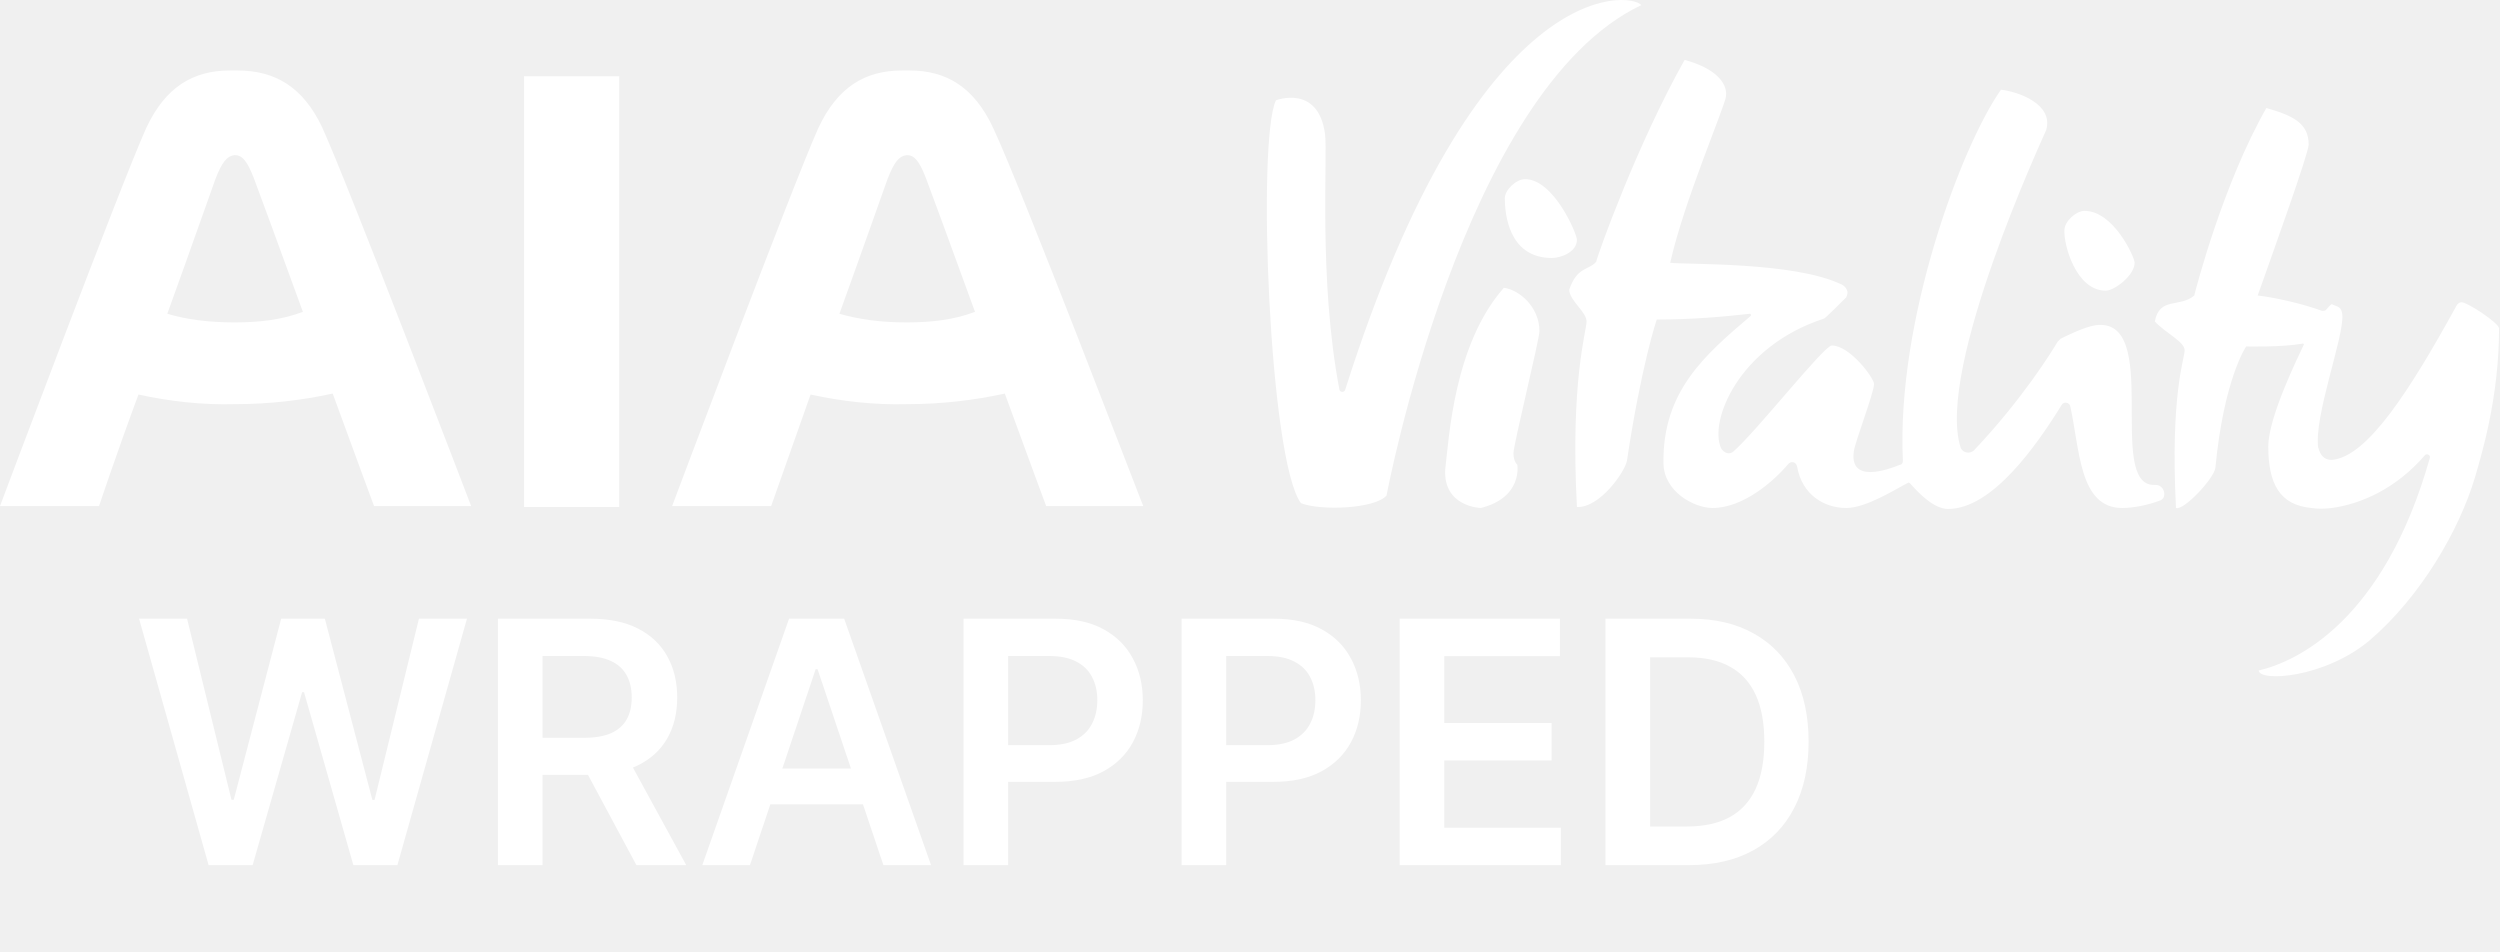
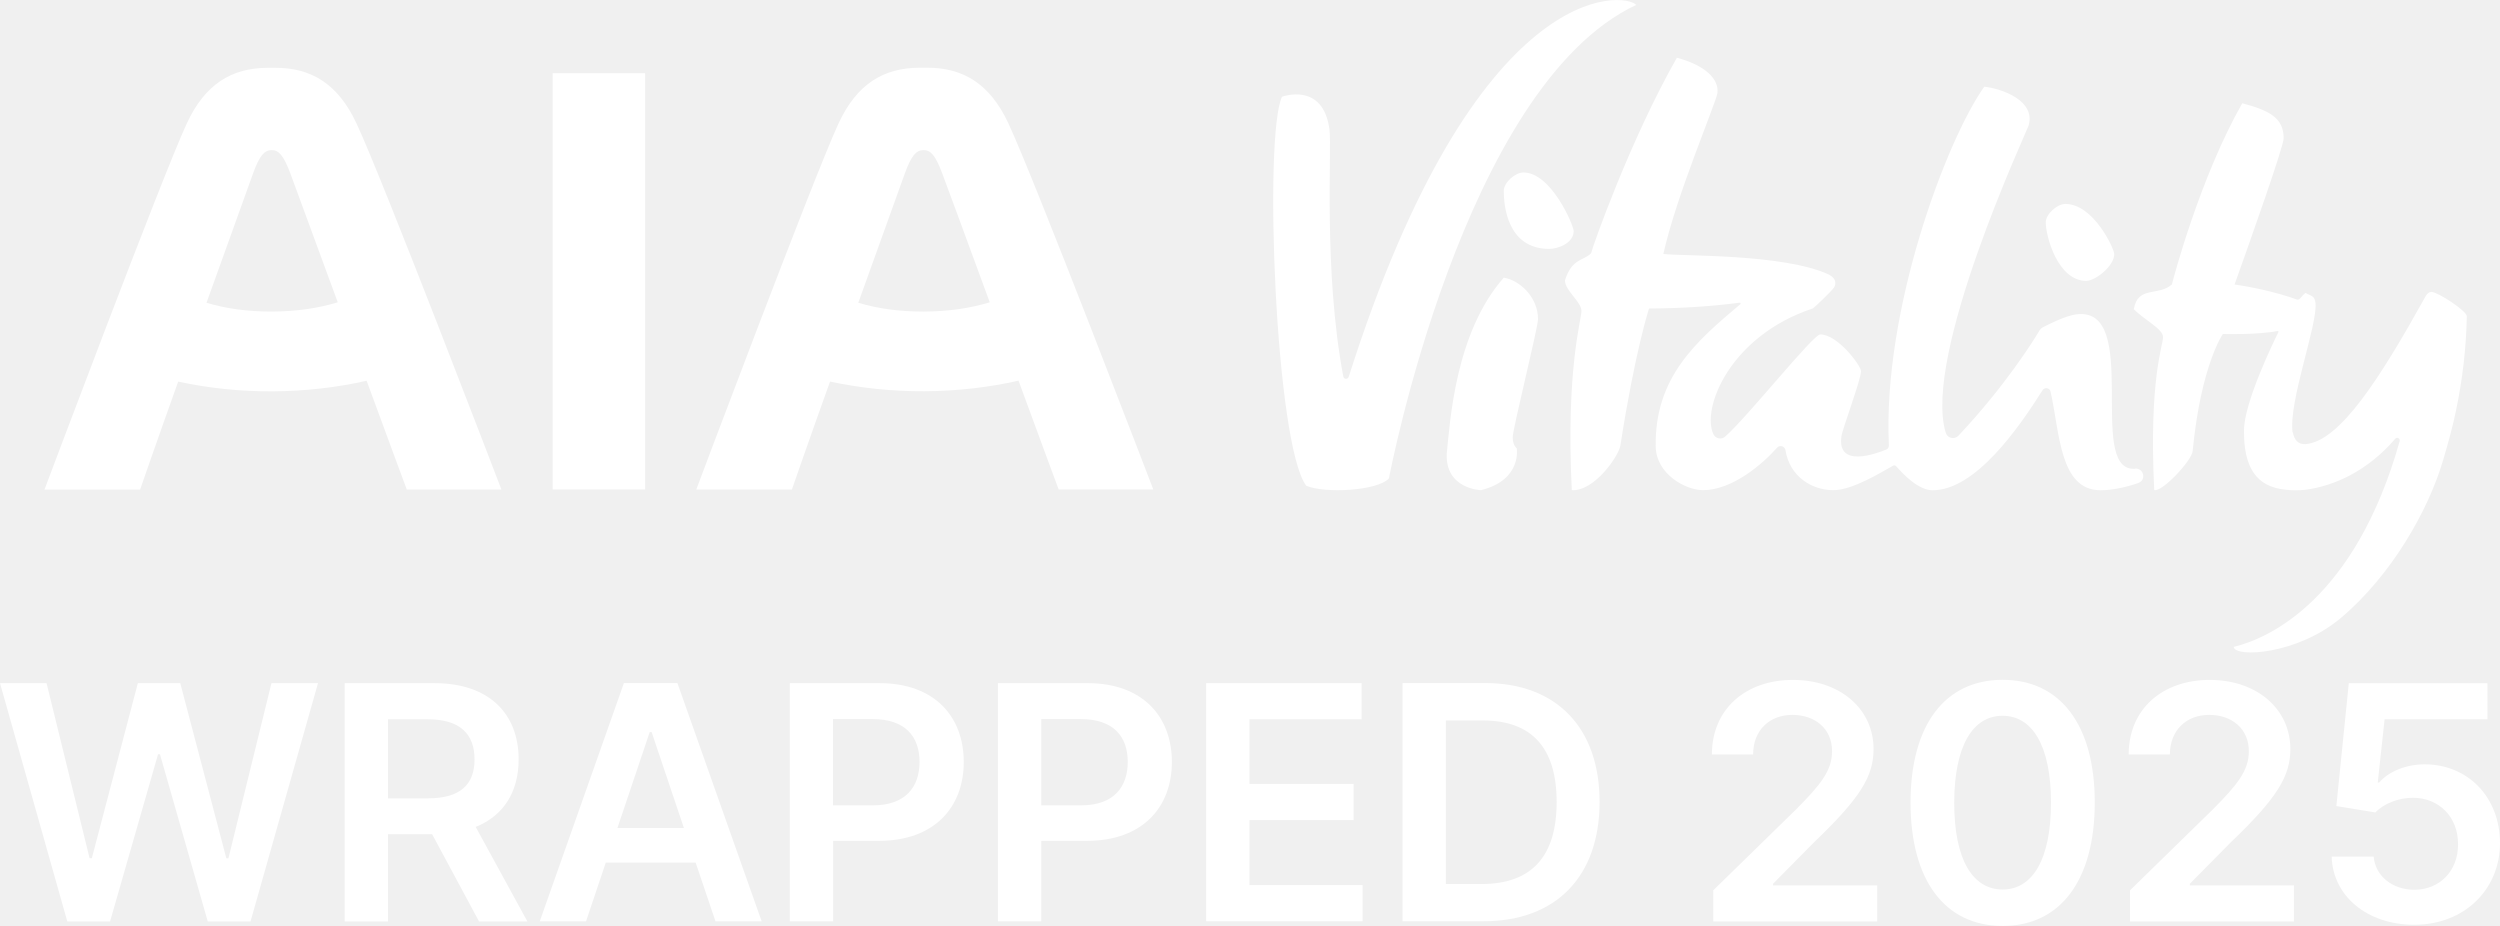
- <svg xmlns="http://www.w3.org/2000/svg" width="260" height="99" viewBox="0 0 260 99" fill="none">
-   <path d="M54.5 52.731H64.4V7.931H54.5V52.731ZM24.7 7.331C24.7 7.331 24.5 7.331 24.3 7.331C24.1 7.331 23.9 7.331 23.9 7.331C20.1 7.331 17.2 9.031 15.2 13.331C12.5 19.331 0 52.631 0 52.631H10.3C10.3 52.631 12.1 47.231 14.4 41.031C17.6 41.731 21 42.131 24.5 42.031C28 42.031 31.4 41.631 34.6 40.931C36.9 47.231 38.9 52.631 38.9 52.631H49C49 52.631 36.2 19.131 33.5 13.231C31.5 9.031 28.6 7.331 24.7 7.331ZM24.4 33.531C21.7 33.531 19.4 33.231 17.4 32.631C19.9 25.731 22.1 19.431 22.4 18.631C23.1 16.831 23.6 16.231 24.4 16.131C25.2 16.131 25.7 16.731 26.4 18.531C26.7 19.331 29 25.531 31.5 32.431C29.4 33.231 27.1 33.531 24.4 33.531ZM103.3 13.331C101.3 9.031 98.4 7.331 94.6 7.331C94.6 7.331 94.4 7.331 94.2 7.331C94 7.331 93.8 7.331 93.8 7.331C90 7.331 87.1 9.031 85.1 13.331C82.4 19.331 69.9 52.631 69.9 52.631H80.2C80.2 52.631 82.1 47.231 84.3 41.031C87.5 41.731 90.9 42.131 94.4 42.031C97.9 42.031 101.3 41.631 104.5 40.931C106.8 47.231 108.8 52.631 108.8 52.631H118.9C118.9 52.731 106.1 19.231 103.3 13.331ZM94.3 33.531C91.6 33.531 89.4 33.231 87.3 32.631C89.8 25.731 92 19.431 92.3 18.631C93 16.831 93.5 16.231 94.3 16.131C95.1 16.131 95.6 16.731 96.3 18.531C96.6 19.331 98.9 25.531 101.4 32.431C99.3 33.231 97 33.531 94.3 33.531Z" fill="#FFFFFF" />
-   <path d="M160.101 34.431C160.101 35.331 157.401 46.231 157.401 47.131C157.401 48.031 157.801 48.331 157.801 48.331C157.801 48.331 158.401 51.731 154.001 52.831C154.001 52.831 150.101 52.731 150.301 48.831C150.701 45.531 151.201 35.831 156.401 29.931C158.001 30.131 160.101 31.931 160.101 34.431ZM219.001 30.231C219.901 30.231 222.001 28.631 222.001 27.331C222.001 26.731 219.801 21.931 216.801 21.931C215.901 21.931 214.701 23.031 214.701 23.931C214.601 25.431 215.901 30.231 219.001 30.231ZM161.401 26.831C162.301 26.831 164.001 26.231 164.001 24.931C164.001 24.331 161.601 18.631 158.601 18.631C157.701 18.631 156.501 19.731 156.501 20.631C156.501 22.031 156.801 26.831 161.401 26.831ZM170.701 0.531C169.501 -0.869 153.601 -2.669 139.901 40.531C139.801 40.831 139.401 40.831 139.301 40.531C137.101 29.031 138.101 16.031 137.801 13.931C137.101 8.731 132.701 10.431 132.701 10.431C130.701 14.531 132.001 47.931 135.301 52.331C137.301 53.131 143.001 52.931 144.201 51.531C144.201 51.531 152.101 9.331 170.701 0.531ZM256.001 31.431C255.601 31.431 255.401 31.931 255.401 31.931C250.601 40.631 246.201 47.531 242.501 47.831C241.701 47.831 241.301 47.331 241.101 46.531V46.631C240.601 43.331 243.801 35.031 243.601 32.731C243.501 31.831 243.101 31.931 242.501 31.631C242.301 31.731 242.101 32.031 241.901 32.231C241.801 32.331 241.701 32.331 241.501 32.331C239.301 31.531 236.501 30.931 234.801 30.731C236.501 25.931 240.101 15.931 240.101 15.031C240.101 12.831 238.501 12.031 235.701 11.231C231.201 19.131 228.401 29.931 228.201 30.731C226.701 32.031 224.601 30.831 224.101 33.431C225.201 34.631 227.201 35.531 227.201 36.431C227.201 37.331 225.701 40.931 226.301 52.831C227.101 53.131 230.301 49.731 230.401 48.631C231.301 39.331 233.601 36.031 233.601 36.031C233.601 36.031 237.301 36.131 239.501 35.731C239.601 35.731 239.601 35.831 239.601 35.831C239.101 36.931 235.901 43.331 235.901 46.431C235.901 50.331 237.101 52.531 240.401 52.831C241.001 52.931 241.701 52.931 242.501 52.831C245.501 52.431 249.201 50.831 252.201 47.331C252.401 47.131 252.801 47.331 252.701 47.631C247.901 64.631 238.801 68.831 234.901 69.731C235.001 70.931 241.701 70.531 246.401 66.631C251.801 62.031 255.801 55.031 257.401 49.631C257.901 47.931 258.401 46.131 258.801 44.231C259.501 40.931 259.901 37.531 259.901 34.131C259.801 33.531 256.601 31.431 256.001 31.431ZM224.201 50.431C224.101 50.431 224.101 50.431 224.001 50.431C219.001 50.431 224.901 32.831 217.901 33.831C216.701 34.031 214.901 34.931 214.301 35.231C214.201 35.331 214.101 35.431 214.001 35.531C213.401 36.531 210.401 41.431 205.301 46.831C204.901 47.231 204.101 47.131 203.901 46.531C201.301 38.331 212.601 14.031 212.801 13.531C213.601 10.831 209.901 9.531 208.101 9.331C204.001 15.131 197.201 33.331 197.901 47.931C197.901 48.131 197.801 48.331 197.601 48.331C196.401 48.831 192.301 50.331 192.801 46.931C192.901 46.031 194.901 40.831 194.901 39.931C194.901 39.331 192.401 35.931 190.501 35.931C189.701 35.931 182.701 44.831 180.301 46.931C179.901 47.331 179.301 47.131 179.001 46.631C177.701 43.831 180.801 36.031 189.701 33.131C189.801 33.131 191.601 31.331 192.001 30.931C192.101 30.731 192.201 30.431 192.101 30.231C192.001 29.831 191.501 29.531 191.401 29.531C186.501 27.231 175.501 27.531 173.701 27.331C175.101 21.031 179.401 11.031 179.501 10.031C179.701 8.531 178.201 7.031 175.201 6.231C170.301 14.931 166.201 26.331 166.001 27.231C165.201 28.131 164.001 27.731 163.201 30.131C163.201 31.231 165.001 32.431 165.001 33.431C165.001 34.431 163.301 39.631 164.001 52.731C166.401 52.831 169.001 49.031 169.201 47.931C170.701 37.931 172.301 33.231 172.301 33.231C176.101 33.231 179.301 32.931 182.001 32.631C182.101 32.631 182.101 32.731 182.101 32.831C177.401 36.831 172.901 40.631 173.001 48.131C173.001 51.131 176.201 52.831 178.101 52.831C181.301 52.831 184.501 50.031 186.001 48.231C186.301 47.931 186.801 48.031 186.901 48.531C187.401 51.431 189.701 52.831 192.001 52.831C194.101 52.831 197.201 50.831 198.401 50.231C198.501 50.131 198.601 50.231 198.701 50.331C199.501 51.231 201.101 52.931 202.601 52.931C207.201 52.931 211.801 46.331 214.401 42.131C214.601 41.731 215.201 41.831 215.301 42.231C216.301 46.631 216.201 52.831 220.701 52.831C221.901 52.831 223.401 52.531 224.701 52.031C225.401 51.731 225.101 50.431 224.201 50.431Z" fill="#FFFFFF" />
-   <path d="M21.695 89.973L14.462 64.344H19.455L24.073 83.178H24.311L29.241 64.344H33.784L38.727 83.19H38.953L43.57 64.344H48.564L41.33 89.973H36.75L31.619 71.99H31.419L26.275 89.973H21.695ZM51.783 89.973V64.344H61.394C63.363 64.344 65.015 64.686 66.35 65.37C67.693 66.054 68.707 67.013 69.391 68.248C70.083 69.475 70.43 70.905 70.43 72.541C70.43 74.184 70.079 75.611 69.378 76.821C68.686 78.022 67.664 78.952 66.312 79.611C64.961 80.262 63.3 80.587 61.331 80.587H54.486V76.733H60.706C61.857 76.733 62.8 76.575 63.534 76.257C64.268 75.932 64.811 75.461 65.161 74.843C65.52 74.218 65.699 73.45 65.699 72.541C65.699 71.631 65.52 70.855 65.161 70.213C64.802 69.562 64.256 69.07 63.522 68.736C62.787 68.394 61.84 68.223 60.681 68.223H56.426V89.973H51.783ZM65.023 78.36L71.368 89.973H66.187L59.955 78.36H65.023ZM77.995 89.973H73.039L82.062 64.344H87.793L96.829 89.973H91.873L85.028 69.6H84.827L77.995 89.973ZM78.157 79.924H91.673V83.653H78.157V79.924ZM100.205 89.973V64.344H109.816C111.785 64.344 113.436 64.711 114.771 65.445C116.115 66.179 117.128 67.189 117.812 68.473C118.505 69.75 118.851 71.202 118.851 72.829C118.851 74.472 118.505 75.932 117.812 77.209C117.12 78.485 116.098 79.49 114.746 80.225C113.395 80.95 111.73 81.313 109.753 81.313H103.383V77.496H109.127C110.279 77.496 111.221 77.296 111.956 76.896C112.69 76.495 113.232 75.945 113.582 75.244C113.941 74.543 114.121 73.738 114.121 72.829C114.121 71.919 113.941 71.118 113.582 70.426C113.232 69.733 112.686 69.195 111.943 68.811C111.209 68.419 110.262 68.223 109.102 68.223H104.847V89.973H100.205ZM122.884 89.973V64.344H132.495C134.464 64.344 136.116 64.711 137.451 65.445C138.794 66.179 139.808 67.189 140.492 68.473C141.184 69.75 141.53 71.202 141.53 72.829C141.53 74.472 141.184 75.932 140.492 77.209C139.799 78.485 138.777 79.49 137.426 80.225C136.074 80.95 134.41 81.313 132.432 81.313H126.062V77.496H131.807C132.958 77.496 133.901 77.296 134.635 76.896C135.369 76.495 135.911 75.945 136.262 75.244C136.621 74.543 136.8 73.738 136.8 72.829C136.8 71.919 136.621 71.118 136.262 70.426C135.911 69.733 135.365 69.195 134.622 68.811C133.888 68.419 132.941 68.223 131.782 68.223H127.527V89.973H122.884ZM145.563 89.973V64.344H162.232V68.236H150.206V75.194H161.369V79.086H150.206V86.081H162.333V89.973H145.563ZM175.654 89.973H166.969V64.344H175.829C178.374 64.344 180.56 64.857 182.387 65.883C184.222 66.901 185.632 68.365 186.617 70.275C187.601 72.186 188.094 74.472 188.094 77.133C188.094 79.803 187.597 82.097 186.604 84.016C185.62 85.935 184.197 87.408 182.337 88.434C180.485 89.46 178.257 89.973 175.654 89.973ZM171.612 85.956H175.429C177.214 85.956 178.703 85.631 179.897 84.98C181.09 84.321 181.986 83.341 182.587 82.039C183.188 80.729 183.488 79.094 183.488 77.133C183.488 75.173 183.188 73.546 182.587 72.253C181.986 70.951 181.098 69.979 179.922 69.337C178.754 68.686 177.302 68.361 175.567 68.361H171.612V85.956Z" fill="#FFFFFF" />
+ <svg xmlns="http://www.w3.org/2000/svg" width="108" height="40" viewBox="0 0 108 40" fill="none">
+   <g clip-path="url(#clip0_572_765)">
+     <path d="M23.875 21.144H27.869V3.162H23.875V21.148V21.144ZM11.89 2.929C11.89 2.929 11.813 2.929 11.723 2.929C11.633 2.929 11.563 2.929 11.555 2.929C11.559 2.929 11.563 2.929 11.563 2.929C10.012 2.937 8.855 3.624 8.06 5.353C6.957 7.746 1.921 21.152 1.921 21.152H6.052C6.052 21.152 6.797 19 7.697 16.486C8.979 16.762 10.347 16.914 11.774 16.906C13.196 16.898 14.56 16.739 15.838 16.448C16.758 18.957 17.573 21.148 17.573 21.148H21.661C21.661 21.148 16.52 7.707 15.398 5.326C14.595 3.609 13.43 2.925 11.887 2.929M11.75 13.46C10.655 13.46 9.755 13.328 8.921 13.08C9.922 10.298 10.827 7.781 10.94 7.47C11.212 6.732 11.415 6.487 11.735 6.484C12.054 6.484 12.249 6.728 12.534 7.466C12.65 7.773 13.574 10.283 14.591 13.06C13.749 13.313 12.845 13.453 11.746 13.46M43.559 5.322C42.757 3.605 41.591 2.921 40.048 2.925C40.036 2.921 39.97 2.925 39.88 2.925C39.791 2.925 39.721 2.925 39.713 2.925C39.717 2.925 39.721 2.925 39.721 2.925C38.173 2.933 37.012 3.621 36.217 5.349C35.114 7.742 30.079 21.148 30.079 21.148H34.21C34.21 21.148 34.954 18.996 35.858 16.483C37.141 16.758 38.509 16.91 39.935 16.902C41.357 16.894 42.721 16.735 44 16.444C44.919 18.953 45.734 21.144 45.734 21.144H49.822C49.822 21.144 44.678 7.703 43.559 5.322ZM39.908 13.46C38.813 13.46 37.912 13.328 37.078 13.08C38.08 10.298 38.984 7.781 39.097 7.47C39.37 6.732 39.572 6.487 39.896 6.484C40.216 6.484 40.414 6.728 40.695 7.466C40.816 7.773 41.736 10.283 42.757 13.06C41.915 13.313 41.011 13.453 39.912 13.46" fill="white" />
+     <path d="M66.44 13.802C66.44 14.163 65.349 18.526 65.349 18.887C65.349 19.248 65.524 19.365 65.524 19.365C65.524 19.365 65.762 20.736 63.977 21.175C63.977 21.175 62.426 21.132 62.5 19.586C62.64 18.273 62.851 14.385 64.963 11.996C65.598 12.089 66.444 12.792 66.444 13.802M90.139 12.132C90.509 12.132 91.335 11.502 91.335 10.978C91.335 10.741 90.439 8.81 89.223 8.81C88.872 8.81 88.377 9.245 88.377 9.607C88.377 10.201 88.888 12.136 90.139 12.136M66.931 10.753C67.301 10.753 67.983 10.504 67.983 9.98C67.983 9.747 67.021 7.451 65.809 7.451C65.458 7.451 64.963 7.882 64.963 8.247C64.963 8.841 65.095 10.753 66.931 10.753ZM70.688 0.214C70.189 -0.346 63.782 -1.068 58.264 16.28C58.225 16.401 58.053 16.389 58.03 16.265C57.165 11.658 57.543 6.437 57.434 5.602C57.161 3.512 55.383 4.18 55.383 4.18C54.585 5.839 55.095 19.241 56.432 20.985C57.231 21.327 59.515 21.206 60.002 20.666C60.002 20.666 63.201 3.722 70.688 0.21M105.038 12.61C104.874 12.61 104.777 12.815 104.777 12.815C102.84 16.3 101.086 19.074 99.598 19.186C99.278 19.206 99.11 19.004 99.048 18.666L99.04 18.693C98.857 17.353 100.12 14.043 100.03 13.103C99.999 12.753 99.82 12.792 99.598 12.652C99.524 12.711 99.446 12.792 99.36 12.897C99.325 12.94 99.266 12.955 99.216 12.936C98.319 12.61 97.205 12.384 96.534 12.291C97.22 10.368 98.654 6.332 98.654 5.971C98.654 5.069 97.992 4.763 96.866 4.46C95.057 7.637 93.904 11.965 93.826 12.287C93.241 12.812 92.356 12.33 92.181 13.355C92.622 13.818 93.444 14.202 93.444 14.563C93.444 14.925 92.828 16.378 93.062 21.167C93.382 21.288 94.683 19.905 94.722 19.489C95.085 15.764 96.028 14.428 96.028 14.428C96.028 14.428 97.505 14.474 98.393 14.299C98.421 14.296 98.44 14.323 98.428 14.346C98.218 14.769 96.948 17.376 96.94 18.588C96.928 20.154 97.442 21.035 98.748 21.156C99.009 21.187 99.286 21.191 99.582 21.16C100.81 21 102.263 20.367 103.475 18.953C103.553 18.864 103.697 18.942 103.666 19.058C101.749 25.868 98.05 27.573 96.495 27.946C96.55 28.42 99.239 28.284 101.121 26.699C103.3 24.866 104.906 22.061 105.549 19.858C105.755 19.159 105.954 18.444 106.106 17.706C106.379 16.389 106.542 15.026 106.566 13.662C106.57 13.433 105.307 12.61 105.038 12.61ZM92.232 20.251C92.209 20.251 92.185 20.251 92.162 20.251C90.155 20.251 92.512 13.2 89.687 13.581C89.212 13.647 88.479 14.02 88.237 14.148C88.186 14.175 88.144 14.218 88.112 14.268C87.871 14.672 86.659 16.638 84.605 18.821C84.437 19 84.133 18.938 84.059 18.701C83.031 15.391 87.563 5.656 87.629 5.442C87.972 4.347 86.468 3.826 85.72 3.745C84.079 6.056 81.323 13.402 81.6 19.244C81.6 19.322 81.561 19.388 81.491 19.419C81.027 19.61 79.352 20.22 79.55 18.852C79.601 18.495 80.396 16.397 80.396 16.036C80.396 15.803 79.394 14.447 78.634 14.447C78.326 14.447 75.478 18.032 74.523 18.864C74.359 19.008 74.106 18.949 74.016 18.751C73.498 17.621 74.749 14.505 78.315 13.324C78.35 13.313 79.094 12.613 79.231 12.419C79.285 12.338 79.301 12.237 79.274 12.139C79.231 11.976 79.016 11.864 79.005 11.86C77.025 10.947 72.609 11.075 71.857 10.97C72.414 8.449 74.145 4.413 74.192 4.021C74.266 3.415 73.669 2.824 72.442 2.494C70.458 5.975 68.821 10.582 68.735 10.939C68.404 11.281 67.913 11.145 67.605 12.112C67.605 12.551 68.318 13.037 68.318 13.433C68.318 13.829 67.644 15.935 67.901 21.175C68.88 21.233 69.936 19.691 70.002 19.241C70.626 15.208 71.237 13.328 71.237 13.328C72.773 13.32 74.075 13.219 75.15 13.076C75.189 13.072 75.209 13.118 75.181 13.142C73.287 14.738 71.483 16.288 71.526 19.279C71.541 20.488 72.828 21.175 73.568 21.175C74.842 21.175 76.148 20.041 76.768 19.342C76.885 19.209 77.103 19.272 77.13 19.443C77.317 20.593 78.276 21.175 79.2 21.175C80.049 21.175 81.308 20.375 81.787 20.115C81.83 20.091 81.881 20.103 81.912 20.138C82.231 20.499 82.875 21.179 83.49 21.179C85.33 21.179 87.197 18.51 88.237 16.859C88.327 16.716 88.549 16.751 88.584 16.918C88.985 18.681 88.966 21.179 90.747 21.179C91.23 21.179 91.838 21.055 92.368 20.868C92.739 20.74 92.61 20.208 92.224 20.243" fill="white" />
+     <path d="M0 29.512H2.011L3.87 37.075H3.967L5.955 29.512H7.787L9.778 37.079H9.868L11.727 29.512H13.738L10.823 39.806H8.975L6.91 32.584H6.828L4.755 39.806H2.907L0 29.512Z" fill="white" />
+     <path d="M14.891 29.512H18.765C21.135 29.512 22.405 30.84 22.405 32.802C22.405 34.2 21.766 35.233 20.55 35.723L22.783 39.806H20.694L18.668 36.038H16.762V39.806H14.891V29.512ZM18.488 34.488C19.876 34.488 20.5 33.901 20.5 32.806C20.5 31.71 19.876 31.073 18.477 31.073H16.762V34.492H18.485L18.488 34.488Z" fill="white" />
+     <path d="M23.317 39.802L26.953 29.508H29.264L32.904 39.802H30.909L30.052 37.265H26.17L25.316 39.802H23.321H23.317ZM29.545 35.77L28.15 31.625H28.068L26.673 35.77H29.545Z" fill="white" />
+     <path d="M34.12 29.512H37.994C40.367 29.512 41.634 30.953 41.634 32.918C41.634 34.884 40.352 36.325 37.967 36.325H35.991V39.802H34.12V29.508V29.512ZM37.714 34.791C39.105 34.791 39.724 34.01 39.724 32.914C39.724 31.819 39.105 31.065 37.702 31.065H35.987V34.791H37.71H37.714Z" fill="white" />
+     <path d="M43.111 29.512H46.985C49.358 29.512 50.625 30.953 50.625 32.918C50.625 34.884 49.343 36.325 46.958 36.325H44.982V39.802H43.111V29.508V29.512ZM46.708 34.791C48.1 34.791 48.719 34.01 48.719 32.914C48.719 31.819 48.1 31.065 46.697 31.065H44.982V34.791H46.704H46.708Z" fill="white" />
+     <path d="M52.106 29.512H58.821V31.073H53.977V33.866H58.474V35.428H53.977V38.236H58.864V39.798H52.106V29.504V29.512Z" fill="white" />
+     <path d="M60.59 39.802V29.508H64.16C67.235 29.508 69.102 31.438 69.102 34.643C69.102 37.848 67.235 39.798 64.09 39.798H60.59V39.802ZM64 38.19C66.152 38.19 67.247 37.013 67.247 34.647C67.247 32.281 66.152 31.124 64.055 31.124H62.461V38.19H64Z" fill="white" />
+     <path d="M74.016 38.458L77.602 34.954C78.619 33.925 79.145 33.311 79.145 32.452C79.145 31.481 78.412 30.883 77.43 30.883C76.448 30.883 75.735 31.543 75.735 32.592H73.954C73.954 30.638 75.407 29.372 77.454 29.372C79.5 29.372 80.938 30.634 80.938 32.359C80.938 33.52 80.384 34.457 78.377 36.376L76.596 38.178V38.248H81.094V39.806H74.012V38.458H74.016Z" fill="white" />
+     <path d="M82.535 34.666C82.539 31.302 84.032 29.368 86.515 29.368C88.997 29.368 90.494 31.306 90.494 34.666C90.494 38.027 89.005 40.004 86.515 40C84.024 40 82.535 38.038 82.535 34.666ZM88.603 34.666C88.6 32.215 87.797 30.922 86.511 30.922C85.225 30.922 84.43 32.215 84.422 34.666C84.418 37.141 85.225 38.427 86.511 38.427C87.797 38.427 88.603 37.141 88.603 34.666Z" fill="white" />
+     <path d="M92.021 38.458L95.607 34.954C96.624 33.925 97.15 33.311 97.15 32.452C97.15 31.481 96.417 30.883 95.435 30.883C94.453 30.883 93.74 31.543 93.74 32.592H91.959C91.959 30.638 93.413 29.372 95.459 29.372C97.505 29.372 98.943 30.634 98.943 32.359C98.943 33.52 98.389 34.457 96.382 36.376L94.601 38.178V38.248H99.099V39.806H92.017V38.458H92.021Z" fill="white" />
+     <path d="M100.728 37.005H102.544C102.61 37.848 103.362 38.438 104.294 38.438C105.397 38.438 106.196 37.619 106.188 36.469C106.192 35.303 105.377 34.468 104.243 34.464C103.623 34.461 102.969 34.717 102.618 35.098L100.93 34.822L101.468 29.515H107.458V31.073H103.015L102.719 33.804H102.782C103.164 33.353 103.908 33.019 104.742 33.019C106.617 33.019 108 34.445 108 36.426C108 38.407 106.476 39.95 104.294 39.95C102.275 39.95 100.778 38.718 100.728 37.009V37.005Z" fill="white" />
+   </g>
+   <defs>
+     <clipPath id="clip0_572_765">
+       <rect width="108" height="40" fill="white" />
+     </clipPath>
+   </defs>
</svg>
